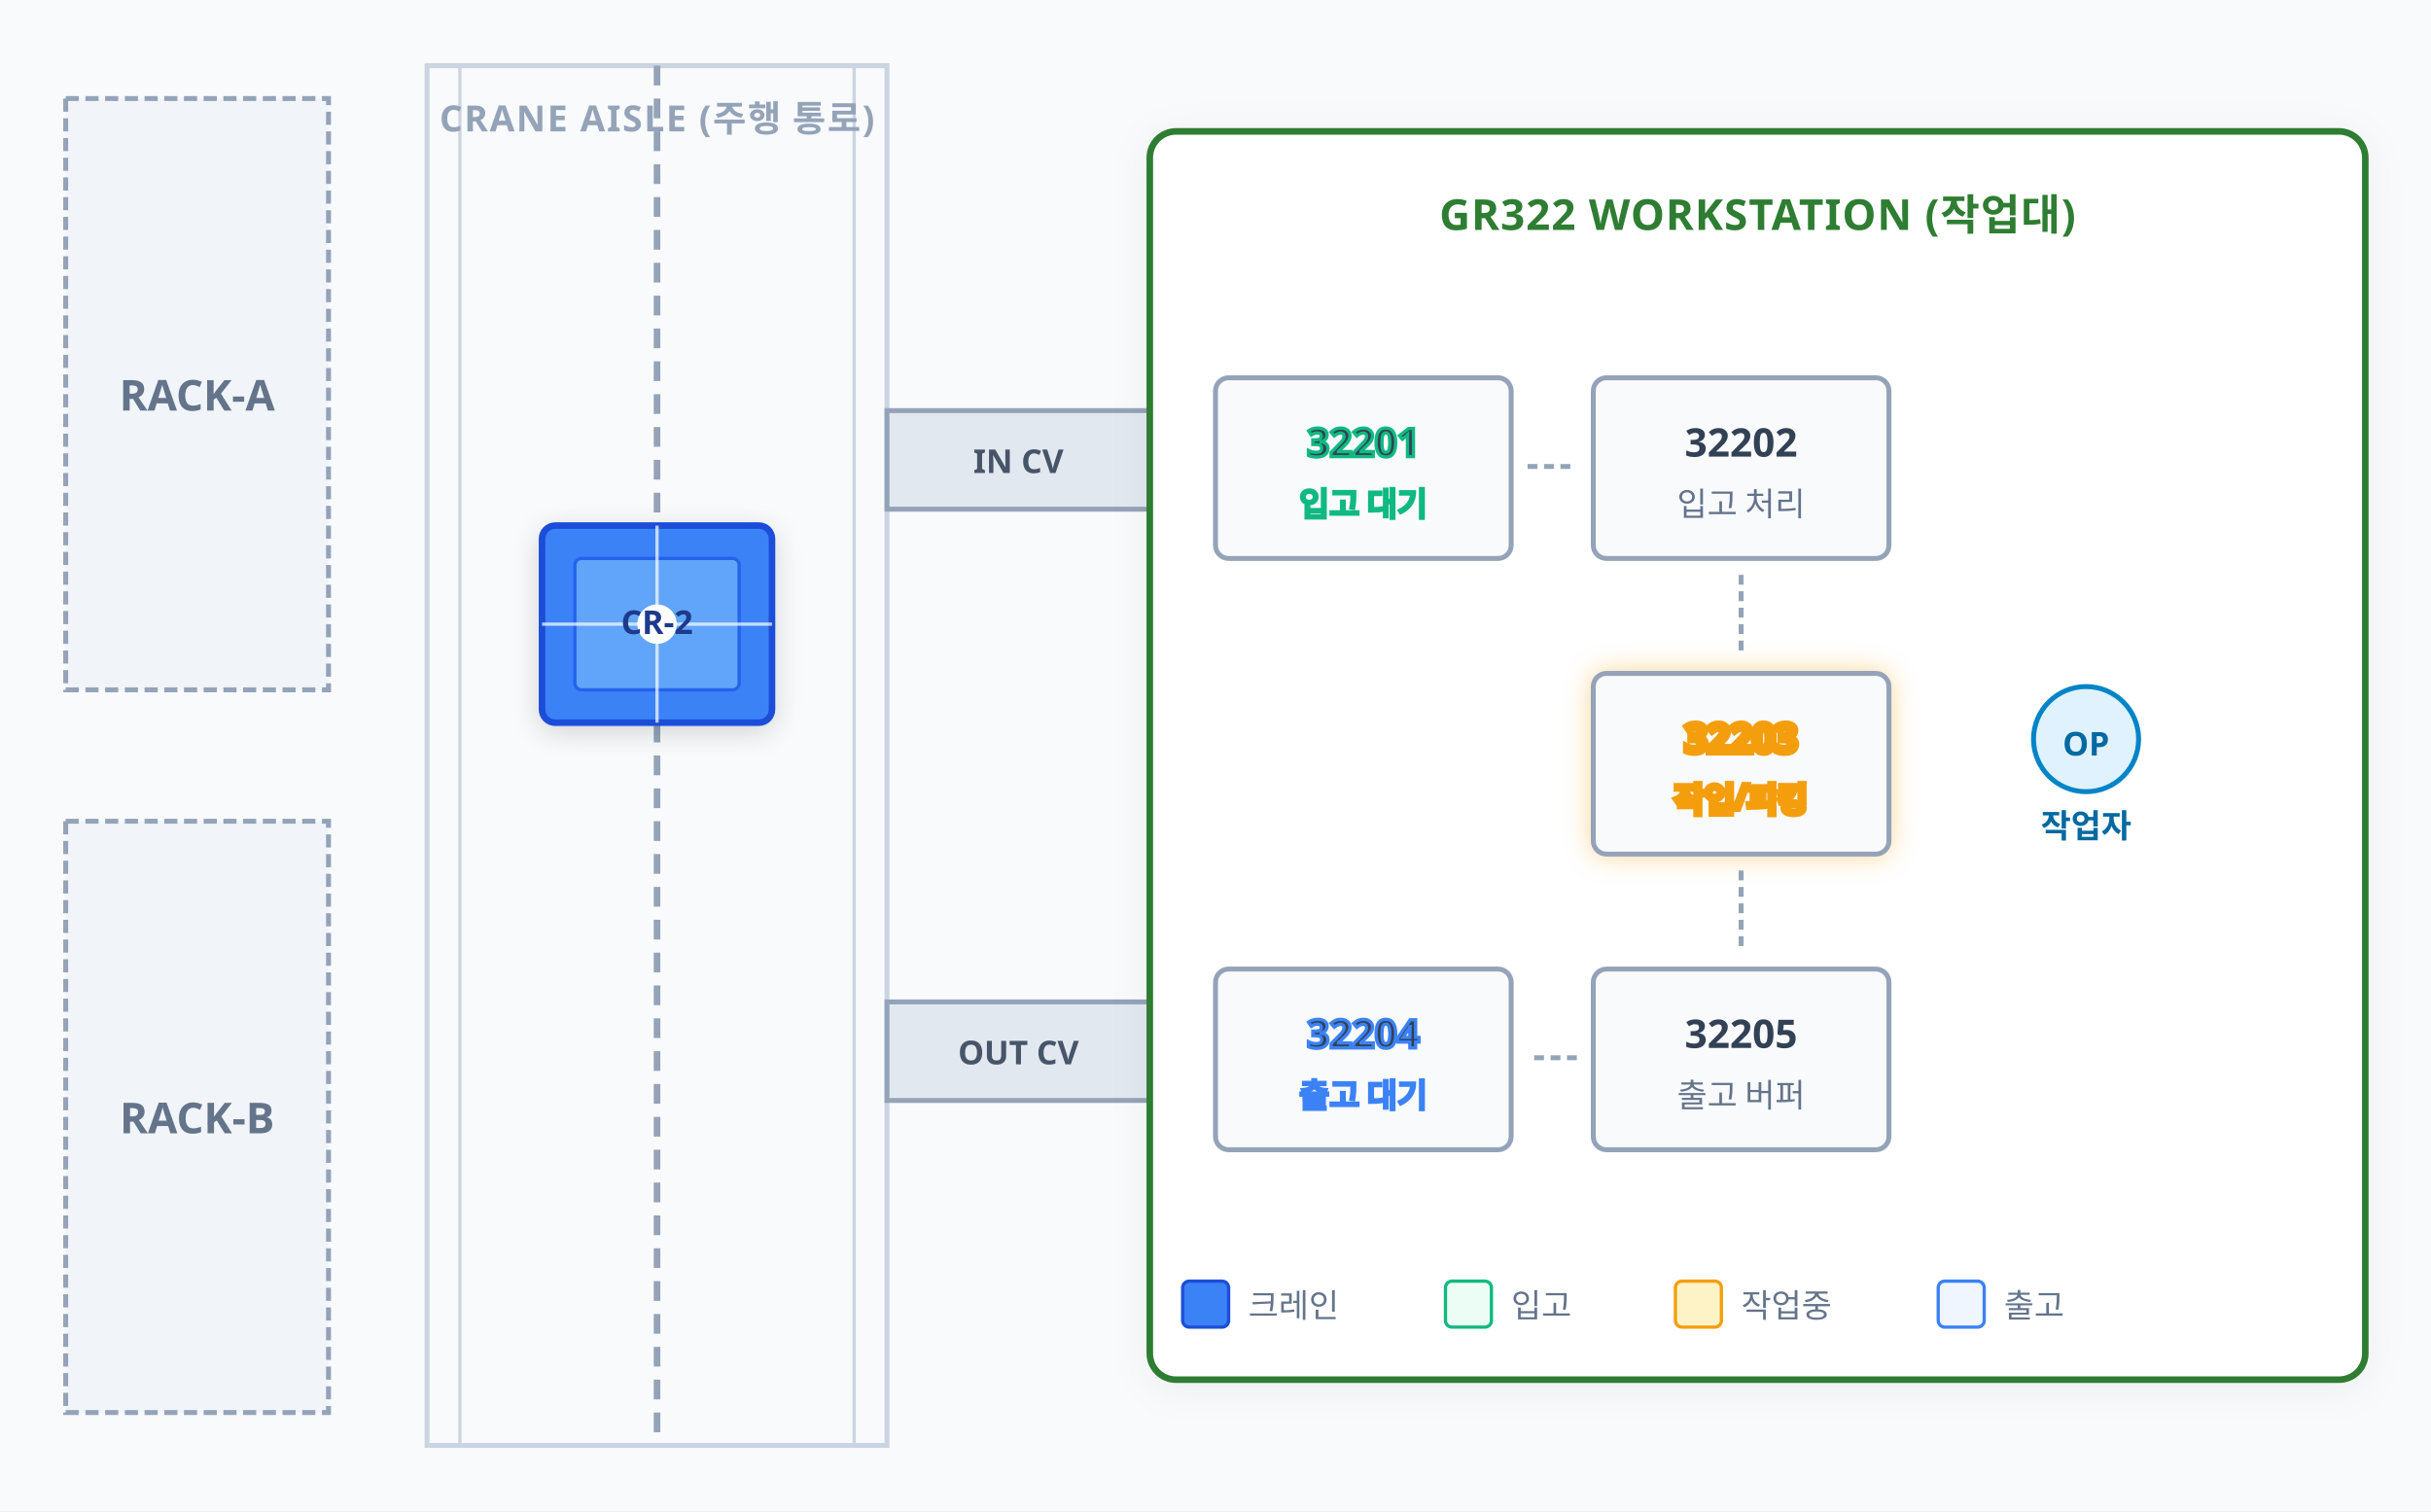
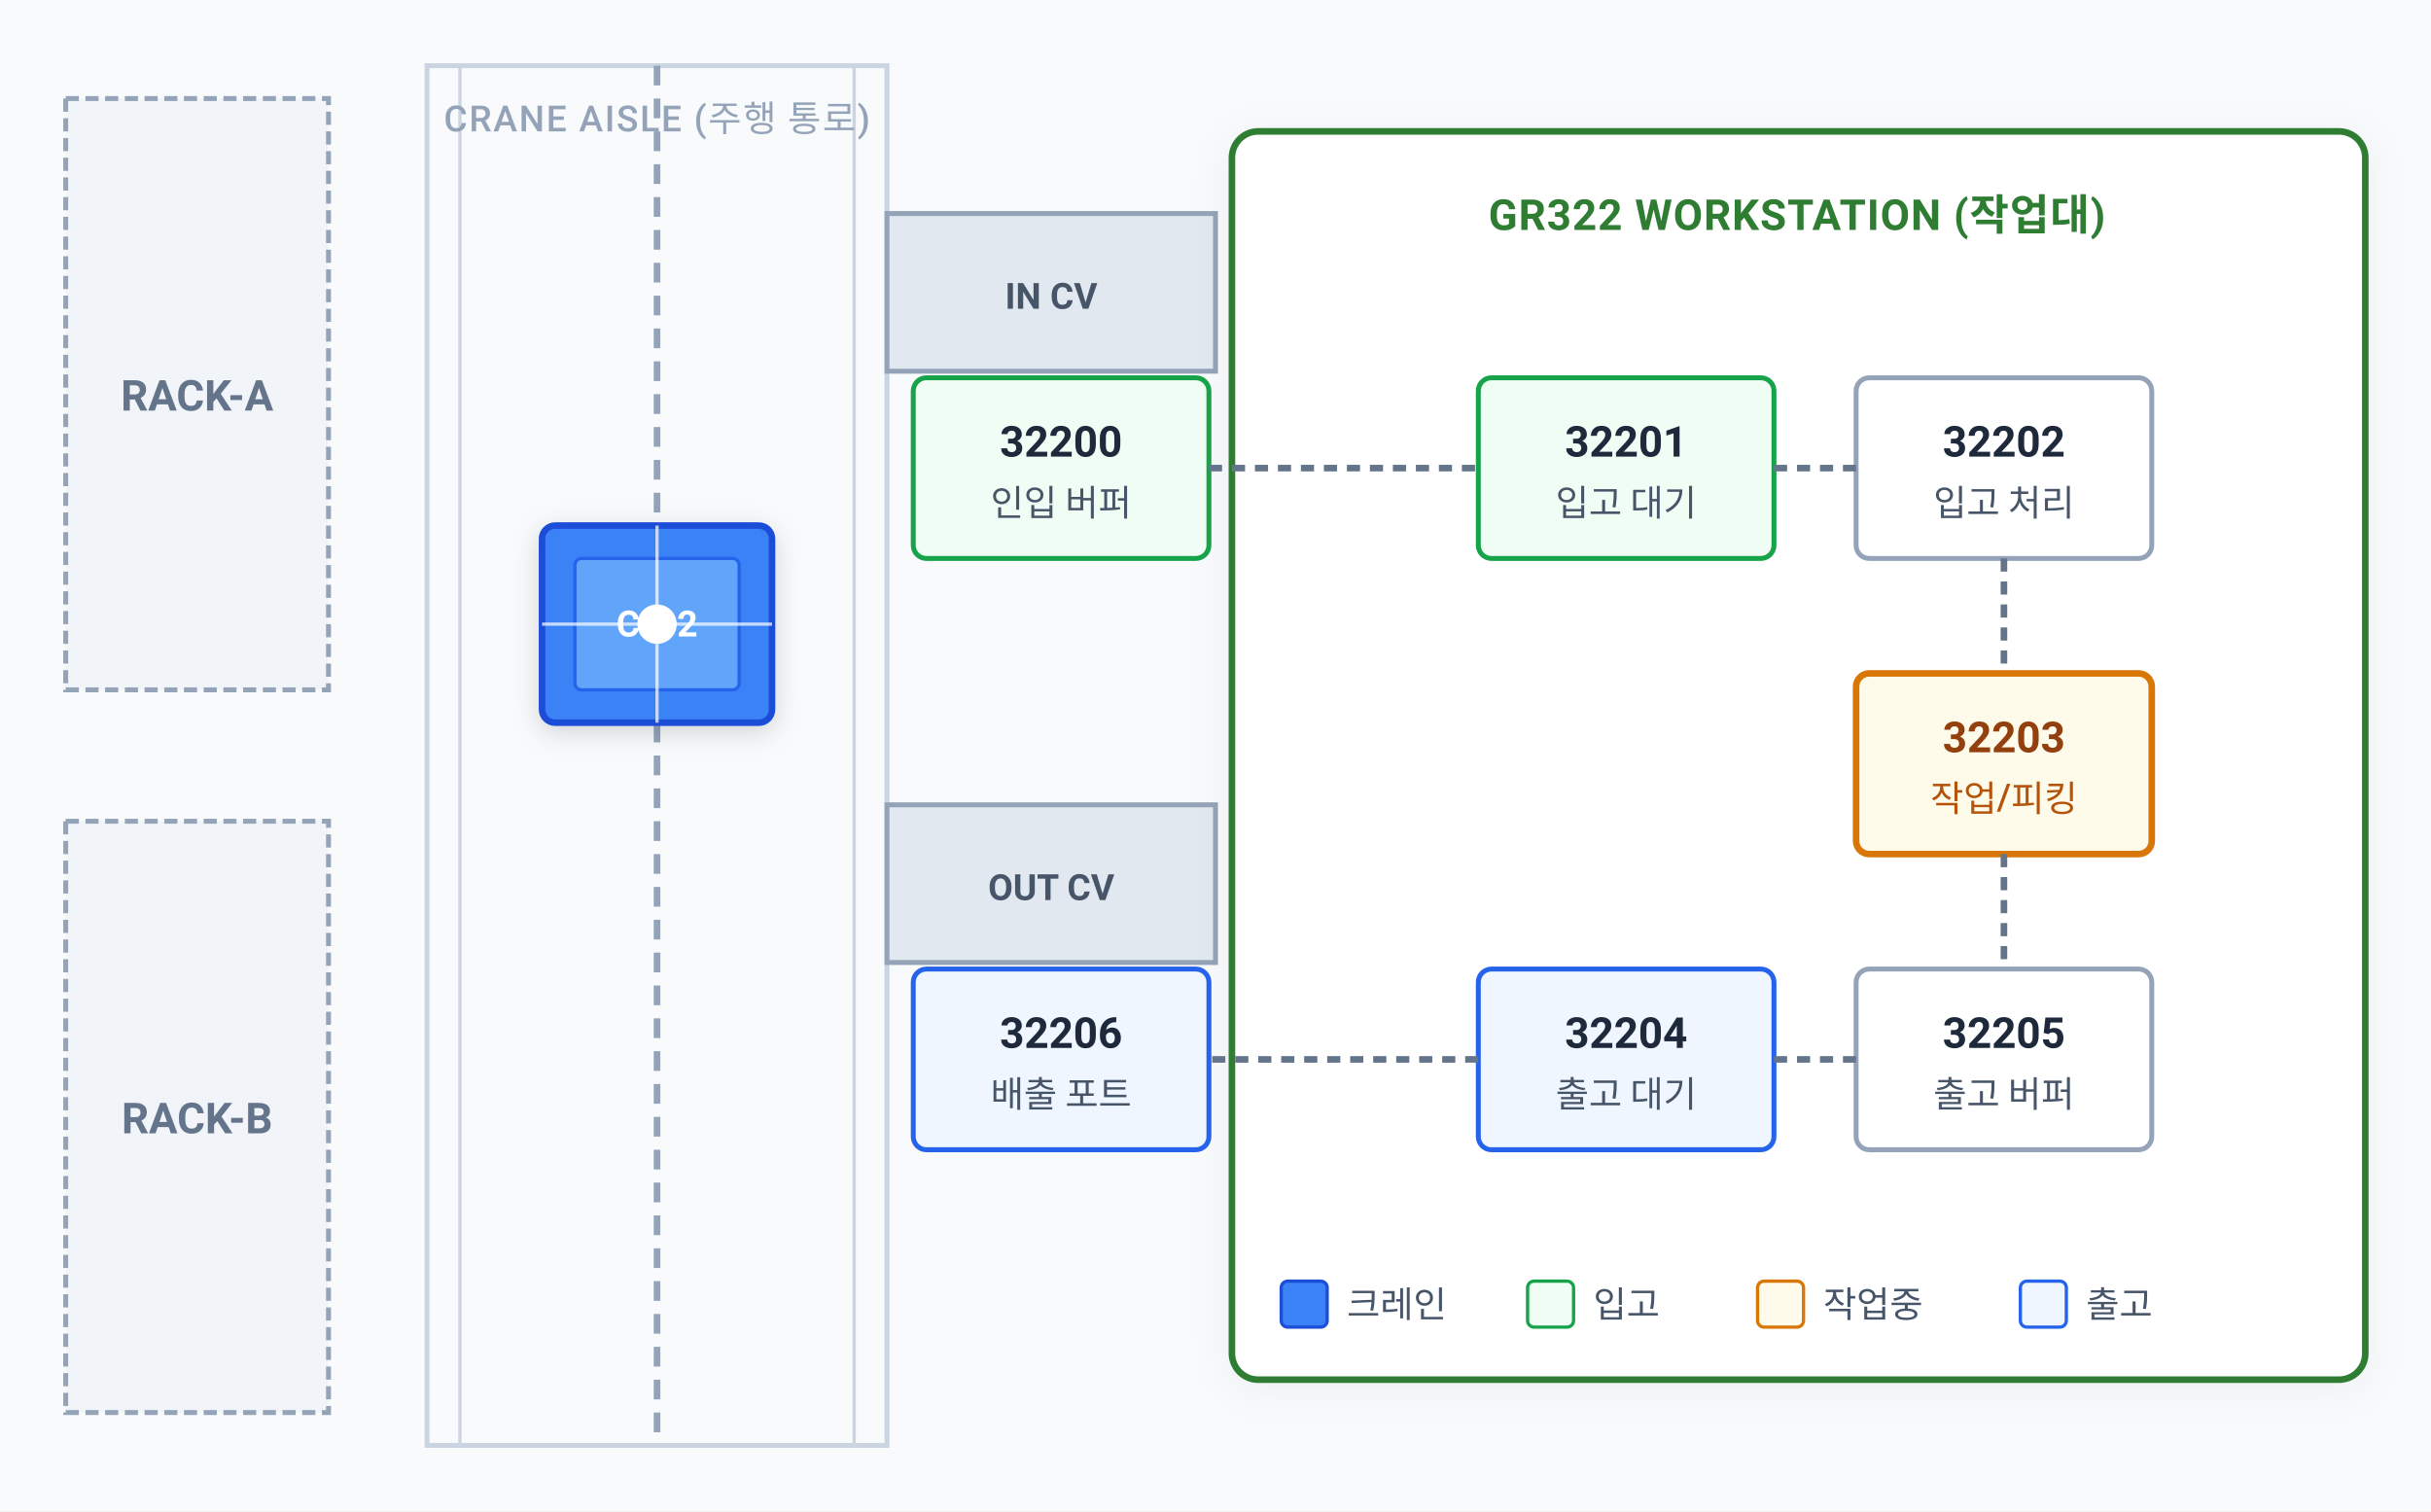
<svg xmlns="http://www.w3.org/2000/svg" viewBox="0 0 740 460" width="100%" height="100%">
  <defs>
    <style>
      .svg-bg { fill: #f8fafc; }
      .grid-line { stroke: #e2e8f0; stroke-width: 0.5; }
      .rack-boundary { fill: #f1f5f9; stroke: #94a3b8; stroke-width: 1.5; stroke-dasharray: 4, 2; }
-       .rack-text { font-size: 13px; font-weight: 700; fill: #64748b; font-family: sans-serif; }
+       .rack-text { font-size: 13px; font-weight: 600; fill: #64748b; font-family: -apple-system, BlinkMacSystemFont, "Segoe UI", Roboto, sans-serif; }
      .aisle-boundary { fill: #f8fafc; stroke: #cbd5e1; stroke-width: 1.5; }
      .rail-center-line { stroke: #94a3b8; stroke-width: 2; stroke-dasharray: 6, 4; }
      .rail-side-line { stroke: #cbd5e1; stroke-width: 1; }
-       .aisle-label { font-size: 11px; font-weight: 600; fill: #94a3b8; letter-spacing: 0.5px; font-family: sans-serif; }
+       .aisle-label { font-size: 11px; font-weight: 500; fill: #94a3b8; letter-spacing: 0.5px; font-family: -apple-system, BlinkMacSystemFont, "Segoe UI", Roboto, sans-serif; }
+       
+       /* 크레인 */
      .crane-unit {
        transition: transform 1.2s cubic-bezier(0.25, 0.1, 0.25, 1.0);
        will-change: transform;
      }
      .crane-body { fill: #3b82f6; stroke: #1d4ed8; stroke-width: 2; filter: drop-shadow(0 2px 4px rgba(0, 0, 0, 0.15)); }
      .crane-inner { fill: #60a5fa; stroke: #2563eb; stroke-width: 1; }
      .crane-cross { stroke: #ffffff; stroke-width: 1; opacity: 0.7; }
      .crane-center-dot { fill: #ffffff; }
-       .crane-label { font-size: 10px; font-weight: 800; fill: #1e3a8a; font-family: sans-serif; }
+       .crane-label { font-size: 11px; font-weight: 700; fill: #ffffff; font-family: -apple-system, BlinkMacSystemFont, "Segoe UI", Roboto, sans-serif; dominant-baseline: central; }
+       
+       /* 컨베이어 */
      .conveyor-lane { fill: #e2e8f0; stroke: #94a3b8; stroke-width: 1.5; }
-       .conveyor-label { font-size: 10px; font-weight: 700; fill: #475569; font-family: sans-serif; }
+       .conveyor-label { font-size: 11px; font-weight: 600; fill: #475569; font-family: -apple-system, BlinkMacSystemFont, "Segoe UI", Roboto, sans-serif; }
      .ws-boundary { fill: #ffffff; stroke: #2e7d32; stroke-width: 2; filter: drop-shadow(0 2px 6px rgba(0, 0, 0, 0.05)); }
-       .ws-title { font-size: 13px; font-weight: 700; fill: #2e7d32; letter-spacing: 0.3px; font-family: sans-serif; }
-       .tray-rect { fill: #f8fafc; stroke: #94a3b8; stroke-width: 1.5; transition: all 0.2s ease; }
-       .tray-inbound { fill: #ecfdf5; stroke: #10b981; }
-       .tray-outbound { fill: #eff6ff; stroke: #3b82f6; }
-       .tray-active { fill: #fef3c7; stroke: #f59e0b; stroke-width: 2; filter: drop-shadow(0 0 4px rgba(245, 158, 11, 0.4)); }
-       .tray-title { font-size: 12px; font-weight: 700; fill: #334155; font-family: sans-serif; pointer-events: none; }
-       .tray-sub { font-size: 10px; font-weight: 500; fill: #64748b; font-family: sans-serif; pointer-events: none; }
+       .ws-title { font-size: 13px; font-weight: 700; fill: #2e7d32; letter-spacing: 0.3px; font-family: -apple-system, BlinkMacSystemFont, "Segoe UI", Roboto, sans-serif; }
+       
+       /* 포지션 노드 */
+       .tray-rect { fill: #ffffff; stroke: #94a3b8; stroke-width: 1.5; transition: all 0.2s ease; }
+       .tray-inbound .tray-rect { fill: #f0fdf4; stroke: #16a34a; }
+       .tray-outbound .tray-rect { fill: #eff6ff; stroke: #2563eb; }
+       .tray-active .tray-rect { fill: #fffbeb; stroke: #d97706; stroke-width: 2; }
+       
+       /* 노드 라벨 텍스트 */
+       .tray-title { font-size: 13px; font-weight: 700; fill: #1e293b; font-family: -apple-system, BlinkMacSystemFont, "Segoe UI", Roboto, sans-serif; pointer-events: none; }
+       .tray-sub { font-size: 11px; font-weight: 500; fill: #475569; font-family: -apple-system, BlinkMacSystemFont, "Segoe UI", Roboto, sans-serif; pointer-events: none; }
      .active-title { fill: #92400e; }
      .active-sub { fill: #b45309; }
+       
      .clickable { cursor: pointer; }
-       .clickable:hover .tray-rect { filter: brightness(0.92); stroke-width: 2; }
-       .clickable:hover.tray-active .tray-rect { filter: drop-shadow(0 0 8px rgba(245, 158, 11, 0.7)); }
-       .operator-icon-bg { fill: #e0f2fe; stroke: #0284c7; stroke-width: 1.5; }
-       .operator-icon { font-size: 10px; font-weight: 800; fill: #0369a1; font-family: sans-serif; }
-       .operator-text { font-size: 10px; font-weight: 600; fill: #0369a1; font-family: sans-serif; }
-       .flow-arrow { stroke: #94a3b8; stroke-width: 1.5; stroke-dasharray: 3, 2; fill: none; }
+       .clickable:hover .tray-rect { stroke-width: 2; stroke: #1e40af; }
+       
+       /* 흐름 연결 패스 (상단 레이어로 돋보이게 보정) */
+       .flow-arrow { stroke: #64748b; stroke-width: 2; stroke-dasharray: 4, 3; fill: none; }
+       
+       /* 범례 */
      .legend-crane { fill: #3b82f6; stroke: #1d4ed8; }
-       .legend-inbound { fill: #ecfdf5; stroke: #10b981; }
-       .legend-active { fill: #fef3c7; stroke: #f59e0b; }
-       .legend-outbound { fill: #eff6ff; stroke: #3b82f6; }
-       .legend-text { font-size: 10px; font-weight: 500; fill: #64748b; font-family: sans-serif; }
-     /* 실시간 트레이(Tray/Carrier) 렌더링 스타일 */
-     .tray-unit {
-       transition: transform 0.8s cubic-bezier(0.25, 0.1, 0.25, 1.0);
-       will-change: transform;
-       cursor: pointer;
-     }
-     .tray-base {
-       fill: #1976D2;
-       stroke: #0D47A1;
-       stroke-width: 1.5;
-       rx: 6;
-       ry: 6;
-       filter: drop-shadow(0 2px 5px rgba(0, 0, 0, 0.25));
-     }
-     .tray-inner {
-       fill: #2196F3;
-       rx: 3;
-       ry: 3;
-     }
-     .tray-label {
-       font-family: -apple-system, BlinkMacSystemFont, "Segoe UI", Roboto, sans-serif;
-       font-size: 11px;
-       font-weight: 700;
-       fill: #FFFFFF;
-       text-anchor: middle;
-       dominant-baseline: central;
-       pointer-events: none;
-     }
-   </style>
+       .legend-inbound { fill: #f0fdf4; stroke: #16a34a; }
+       .legend-active { fill: #fffbeb; stroke: #d97706; }
+       .legend-outbound { fill: #eff6ff; stroke: #2563eb; }
+       .legend-text { font-size: 11px; font-weight: 500; fill: #475569; font-family: -apple-system, BlinkMacSystemFont, "Segoe UI", Roboto, sans-serif; }
+       
+       /* 실시간 트레이 */
+       .tray-unit {
+         transition: transform 0.8s cubic-bezier(0.25, 0.1, 0.25, 1.0);
+         will-change: transform;
+         cursor: pointer;
+       }
+       .tray-base {
+         fill: #1976D2;
+         stroke: #0D47A1;
+         stroke-width: 1.5;
+         rx: 6; ry: 6;
+         filter: drop-shadow(0 2px 5px rgba(0,0,0,0.25));
+       }
+       .tray-inner { fill: #2196F3; rx: 3; ry: 3; }
+       .tray-label {
+         font-family: -apple-system, BlinkMacSystemFont, "Segoe UI", Roboto, sans-serif;
+         font-size: 11px;
+         font-weight: 700;
+         fill: #FFFFFF;
+         text-anchor: middle;
+         dominant-baseline: central;
+         pointer-events: none;
+       }
+     </style>
    <pattern id="gridPattern" width="20" height="20" patternUnits="userSpaceOnUse">
      <path d="M 20 0 L 0 0 0 20" fill="none" class="grid-line" />
    </pattern>
  </defs>
  <rect width="100%" height="100%" fill="url(#gridPattern)" class="svg-bg" />
  <g class="rack-group">
    <rect x="20" y="30" width="80" height="180" class="rack-boundary" />
    <text x="60" y="125" class="rack-text" text-anchor="middle">RACK-A</text>
    <rect x="20" y="250" width="80" height="180" class="rack-boundary" />
    <text x="60" y="345" class="rack-text" text-anchor="middle">RACK-B</text>
  </g>
  <g class="crane-aisle-group">
    <rect x="130" y="20" width="140" height="420" class="aisle-boundary" />
    <line x1="200" y1="20" x2="200" y2="440" class="rail-center-line" />
    <line x1="140" y1="20" x2="140" y2="440" class="rail-side-line" />
    <line x1="260" y1="20" x2="260" y2="440" class="rail-side-line" />
-     <text x="200" y="40" class="aisle-label" text-anchor="middle">
-       CRANE AISLE (주행 통로)
-     </text>
+     <text x="200" y="40" class="aisle-label" text-anchor="middle">CRANE AISLE (주행 통로)</text>
    <g id="crane-unit" class="crane-unit" transform="translate(200, 190)">
      <rect x="-35" y="-30" width="70" height="60" rx="4" class="crane-body" />
      <rect x="-25" y="-20" width="50" height="40" rx="2" class="crane-inner" />
      <line x1="0" y1="-30" x2="0" y2="30" class="crane-cross" />
      <line x1="-35" y1="0" x2="35" y2="0" class="crane-cross" />
      <circle cx="0" cy="0" r="6" class="crane-center-dot" />
-       <text x="0" y="3" class="crane-label" text-anchor="middle">CR-2</text>
+       <text x="0" y="0" class="crane-label" text-anchor="middle">CR-2</text>
    </g>
  </g>
-   <g class="conveyor-connection">
-     <rect x="270" y="125" width="80" height="30" class="conveyor-lane" />
-     <text x="310" y="144" class="conveyor-label" text-anchor="middle">IN CV</text>
-     <rect x="270" y="305" width="80" height="30" class="conveyor-lane" />
-     <text x="310" y="324" class="conveyor-label" text-anchor="middle">OUT CV</text>
+   <g class="conveyor-connection-in">
+     <rect x="270" y="65" width="100" height="48" class="conveyor-lane" />
+     <text x="320" y="94" class="conveyor-label" text-anchor="middle">IN CV</text>
+   </g>
+   <g class="conveyor-connection-out">
+     <rect x="270" y="245" width="100" height="48" class="conveyor-lane" />
+     <text x="320" y="274" class="conveyor-label" text-anchor="middle">OUT CV</text>
  </g>
  <g class="workstation-group">
-     <rect x="350" y="40" width="370" height="380" rx="8" class="ws-boundary" />
-     <text x="535" y="70" class="ws-title" text-anchor="middle">
-       GR322 WORKSTATION (작업대)
-     </text>
-     <g id="pos-32201" class="tray-position tray-inbound clickable" transform="translate(370, 115)">
+     <rect x="375" y="40" width="345" height="380" rx="8" class="ws-boundary" />
+     <text x="547" y="70" class="ws-title" text-anchor="middle">GR322 WORKSTATION (작업대)</text>
+   </g>
+   <g class="position-nodes">
+     <g id="pos-32200" class="tray-position tray-inbound clickable" transform="translate(278, 115)">
+       <rect width="90" height="55" rx="4" class="tray-rect" />
+       <text x="45" y="24" class="tray-title" text-anchor="middle">32200</text>
+       <text x="45" y="42" class="tray-sub" text-anchor="middle">인입 버퍼</text>
+     </g>
+     <g id="pos-32201" class="tray-position tray-inbound clickable" transform="translate(450, 115)">
      <rect width="90" height="55" rx="4" class="tray-rect" />
      <text x="45" y="24" class="tray-title" text-anchor="middle">32201</text>
      <text x="45" y="42" class="tray-sub" text-anchor="middle">입고 대기</text>
    </g>
-     <g id="pos-32202" class="tray-position clickable" transform="translate(485, 115)">
+     <g id="pos-32202" class="tray-position clickable" transform="translate(565, 115)">
      <rect width="90" height="55" rx="4" class="tray-rect" />
      <text x="45" y="24" class="tray-title" text-anchor="middle">32202</text>
      <text x="45" y="42" class="tray-sub" text-anchor="middle">입고 처리</text>
    </g>
-     <g id="pos-32203" class="tray-position tray-active clickable" transform="translate(485, 205)">
+     <g id="pos-32203" class="tray-position tray-active clickable" transform="translate(565, 205)">
      <rect width="90" height="55" rx="4" class="tray-rect" />
      <text x="45" y="24" class="tray-title active-title" text-anchor="middle">32203</text>
      <text x="45" y="42" class="tray-sub active-sub" text-anchor="middle">작업/피킹</text>
    </g>
-     <g class="operator-area" transform="translate(600, 200)">
-       <circle cx="35" cy="25" r="16" class="operator-icon-bg" />
-       <text x="35" y="30" class="operator-icon" text-anchor="middle">OP</text>
-       <text x="35" y="55" class="operator-text" text-anchor="middle">작업자</text>
-     </g>
-     <g id="pos-32204" class="tray-position tray-outbound clickable" transform="translate(370, 295)">
+     <g id="pos-32204" class="tray-position tray-outbound clickable" transform="translate(450, 295)">
      <rect width="90" height="55" rx="4" class="tray-rect" />
      <text x="45" y="24" class="tray-title" text-anchor="middle">32204</text>
      <text x="45" y="42" class="tray-sub" text-anchor="middle">출고 대기</text>
    </g>
-     <g id="pos-32205" class="tray-position clickable" transform="translate(485, 295)">
+     <g id="pos-32205" class="tray-position clickable" transform="translate(565, 295)">
      <rect width="90" height="55" rx="4" class="tray-rect" />
      <text x="45" y="24" class="tray-title" text-anchor="middle">32205</text>
      <text x="45" y="42" class="tray-sub" text-anchor="middle">출고 버퍼</text>
    </g>
-     <path d="M 465 142 L 480 142" class="flow-arrow" />
-     <path d="M 530 175 L 530 200" class="flow-arrow" />
-     <path d="M 530 265 L 530 290" class="flow-arrow" />
-     <path d="M 480 322 L 465 322" class="flow-arrow" />
+     <g id="pos-32206" class="tray-position tray-outbound clickable" transform="translate(278, 295)">
+       <rect width="90" height="55" rx="4" class="tray-rect" />
+       <text x="45" y="24" class="tray-title" text-anchor="middle">32206</text>
+       <text x="45" y="42" class="tray-sub" text-anchor="middle">배출 포트</text>
+     </g>
  </g>
-   <g class="legend-group" transform="translate(360, 390)">
+   <g class="flow-path-layer">
+     <path id="path-14" d="M 368 142.5 L 450 142.5" class="flow-arrow" />
+     <path d="M 540 142.5 L 565 142.5" class="flow-arrow" />
+     <path d="M 610 170 L 610 205" class="flow-arrow" />
+     <path d="M 610 260 L 610 295" class="flow-arrow" />
+     <path d="M 565 322.5 L 540 322.5" class="flow-arrow" />
+     <path id="path-15" d="M 450 322.5 L 368 322.5" class="flow-arrow" />
+   </g>
+   <g class="legend-group" transform="translate(390, 390)">
    <rect x="0" y="0" width="14" height="14" rx="2" class="legend-crane" />
    <text x="20" y="11" class="legend-text">크레인</text>
-     <rect x="80" y="0" width="14" height="14" rx="2" class="legend-inbound" />
-     <text x="100" y="11" class="legend-text">입고</text>
-     <rect x="150" y="0" width="14" height="14" rx="2" class="legend-active" />
-     <text x="170" y="11" class="legend-text">작업중</text>
-     <rect x="230" y="0" width="14" height="14" rx="2" class="legend-outbound" />
-     <text x="250" y="11" class="legend-text">출고</text>
+     <rect x="75" y="0" width="14" height="14" rx="2" class="legend-inbound" />
+     <text x="95" y="11" class="legend-text">입고</text>
+     <rect x="145" y="0" width="14" height="14" rx="2" class="legend-active" />
+     <text x="165" y="11" class="legend-text">작업중</text>
+     <rect x="225" y="0" width="14" height="14" rx="2" class="legend-outbound" />
+     <text x="245" y="11" class="legend-text">출고</text>
  </g>
-   <g id="tray-layer">
-   </g>
+   <g id="tray-layer" />
</svg>
